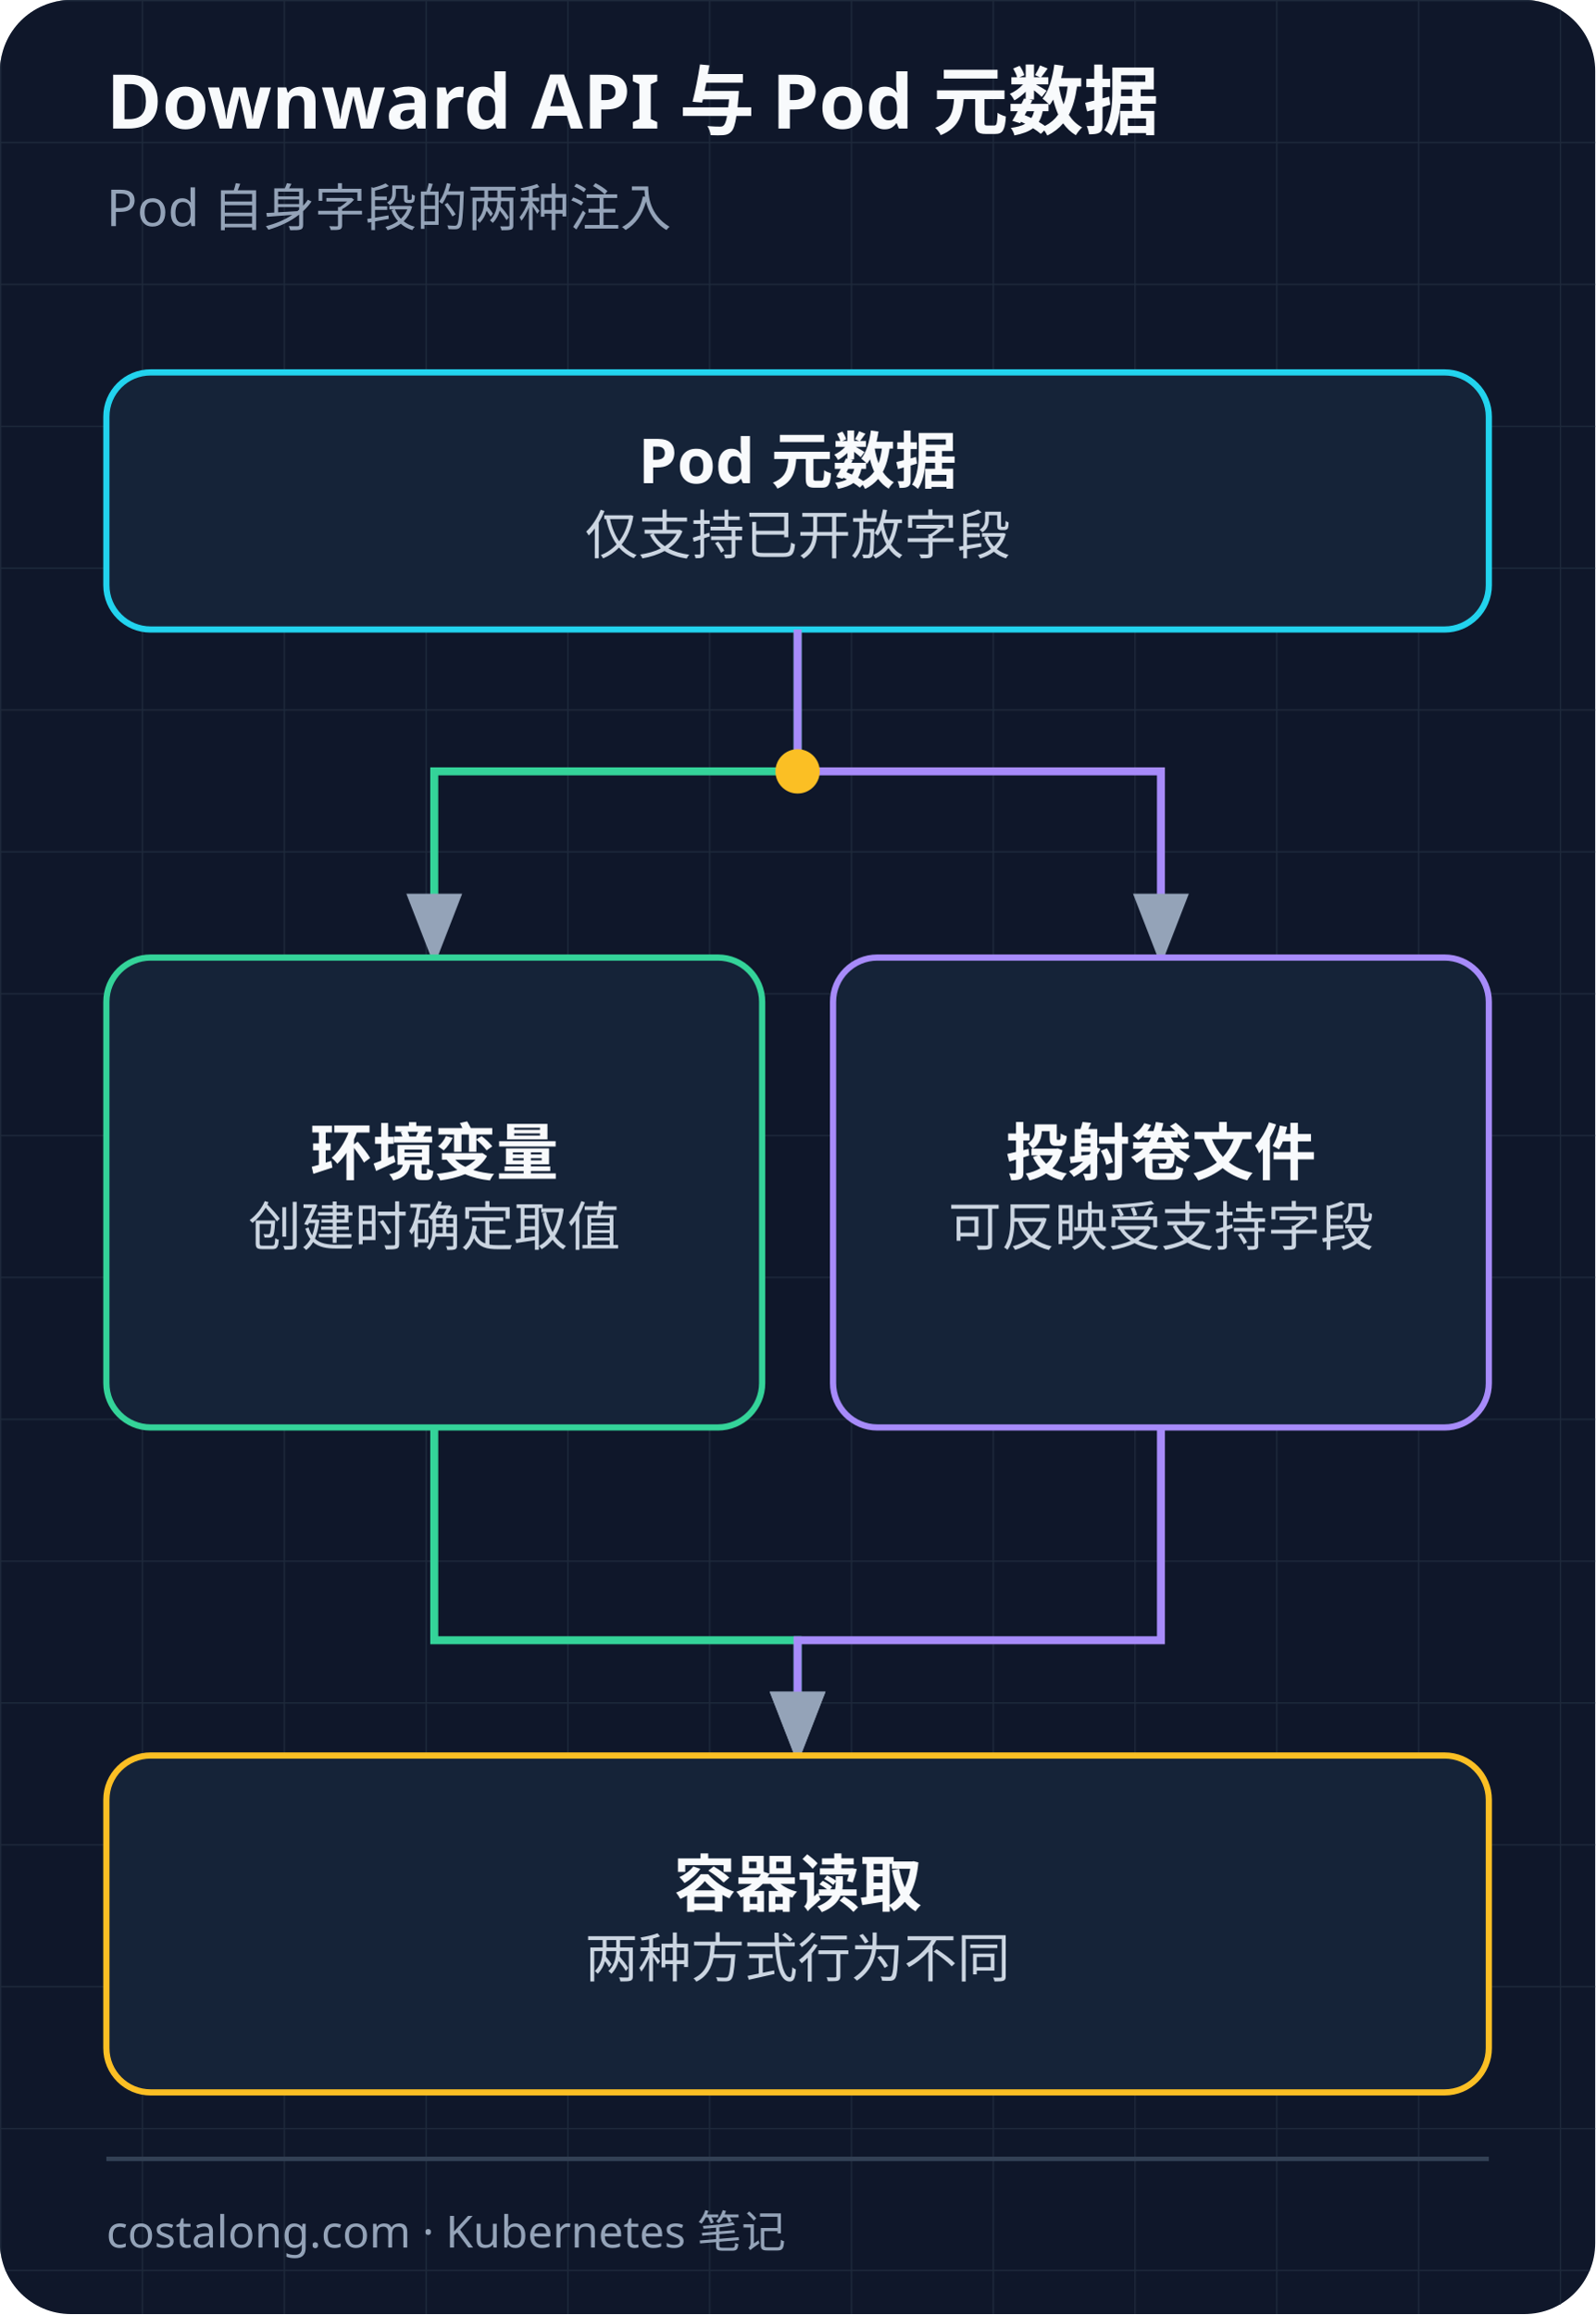
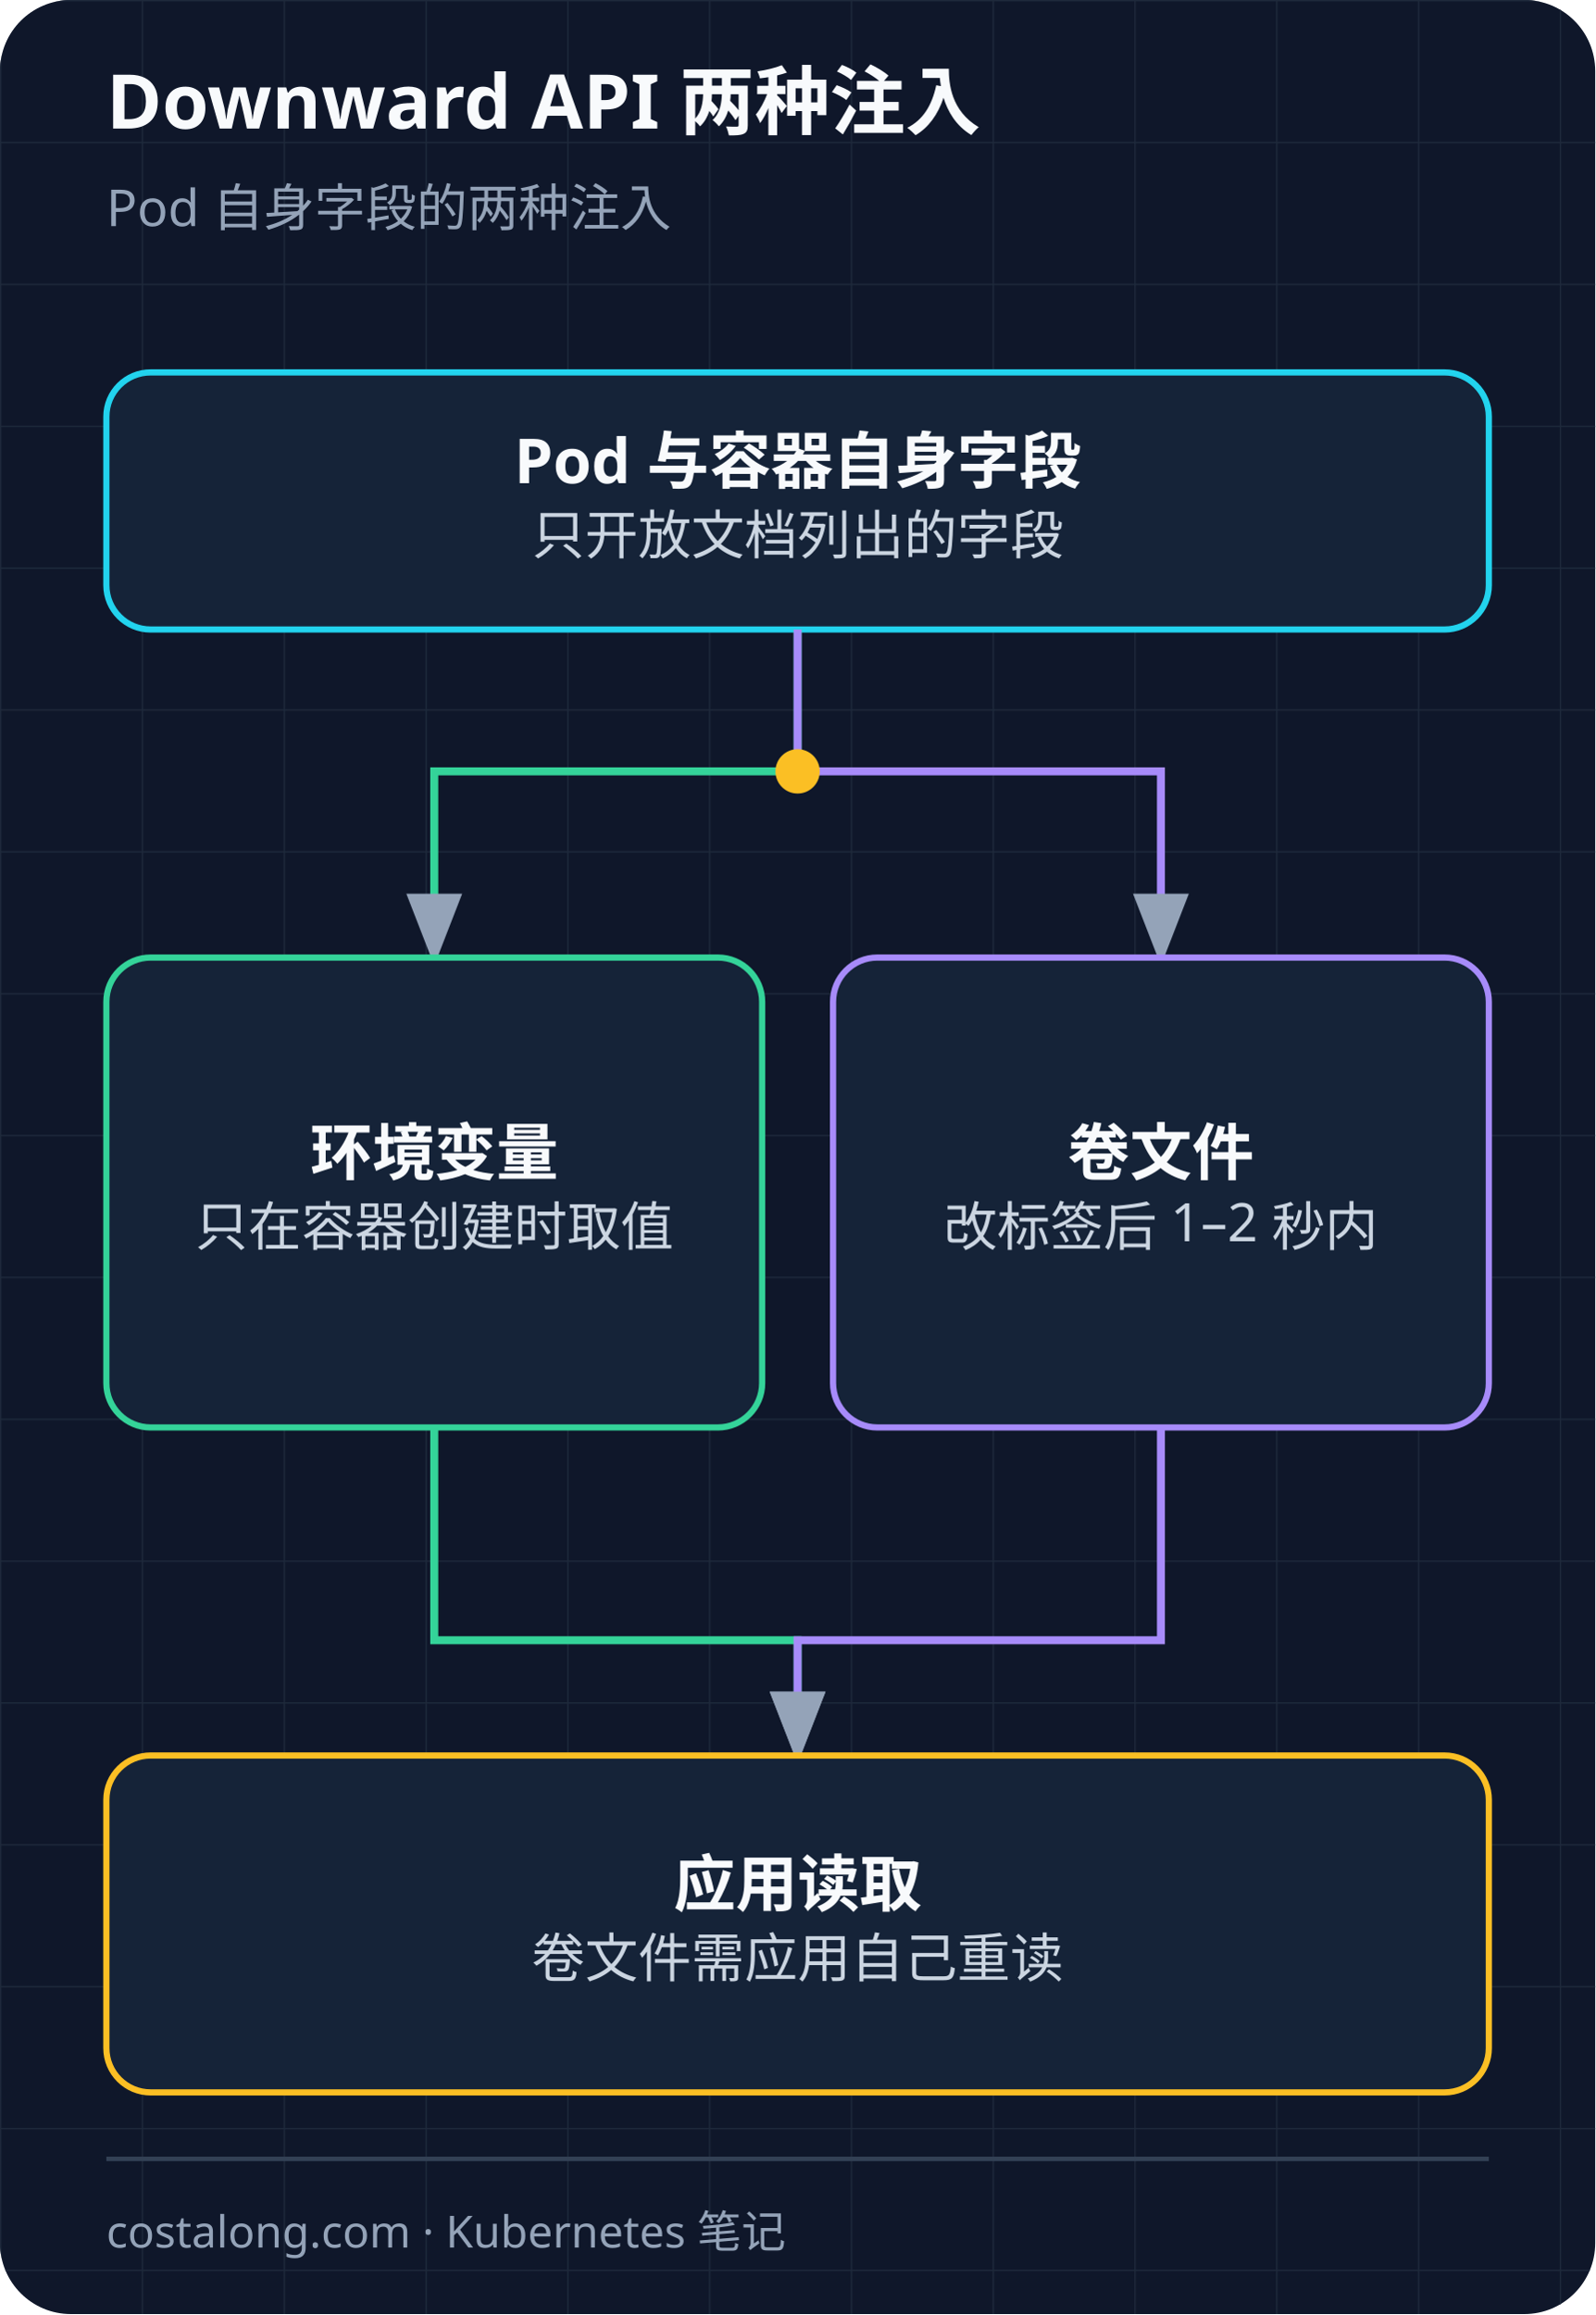
<svg xmlns="http://www.w3.org/2000/svg" viewBox="0 0 360 522" role="img" aria-labelledby="diagram-title diagram-desc">
  <defs>
    <pattern id="grid" width="32" height="32" patternUnits="userSpaceOnUse">
      <path d="M32 0 L0 0 0 32" fill="none" stroke="#1e293b" stroke-width=".6" />
    </pattern>
    <marker id="arrow" markerWidth="9" markerHeight="7" refX="8" refY="3.5" orient="auto">
      <path d="M0 0 L9 3.5 L0 7Z" fill="#94a3b8" />
    </marker>
  </defs>
  <rect width="360" height="522" rx="16" fill="#0f172a" />
  <rect width="360" height="522" rx="16" fill="url(#grid)" />
-   <text x="24" y="29" fill="#f8fafc" font-family="'PingFang SC','Noto Sans SC',sans-serif" font-size="17" font-weight="700">Downward API 与 Pod 元数据</text>
+   <text x="24" y="29" fill="#f8fafc" font-family="'PingFang SC','Noto Sans SC',sans-serif" font-size="17" font-weight="700">Downward API 两种注入</text>
  <text x="24" y="51" fill="#94a3b8" font-family="'PingFang SC','Noto Sans SC',sans-serif" font-size="11.5">Pod 自身字段的两种注入</text>
  <rect x="24" y="84" width="312" height="58" rx="10" fill="#152338" stroke="#22d3ee" stroke-width="1.4" />
-   <text x="180.0" y="109.0" text-anchor="middle" font-family="'PingFang SC','Noto Sans SC',sans-serif" font-size="14" fill="#f8fafc" font-weight="700">Pod 元数据</text>
-   <text x="180.0" y="125.0" text-anchor="middle" font-family="'PingFang SC','Noto Sans SC',sans-serif" font-size="12" fill="#cbd5e1">仅支持已开放字段</text>
+   <text x="180.0" y="109.0" text-anchor="middle" font-family="'PingFang SC','Noto Sans SC',sans-serif" font-size="14" fill="#f8fafc" font-weight="700">Pod 与容器自身字段</text>
+   <text x="180.0" y="125.0" text-anchor="middle" font-family="'PingFang SC','Noto Sans SC',sans-serif" font-size="12" fill="#cbd5e1">只开放文档列出的字段</text>
  <path d="M180 142 V174 H98 V216" fill="none" stroke="#34d399" stroke-width="1.8" marker-end="url(#arrow)" />
  <rect x="24" y="216" width="148" height="106" rx="10" fill="#152338" stroke="#34d399" stroke-width="1.4" />
  <text x="98.0" y="265.0" text-anchor="middle" font-family="'PingFang SC','Noto Sans SC',sans-serif" font-size="14" fill="#f8fafc" font-weight="700">环境变量</text>
-   <text x="98.0" y="281.0" text-anchor="middle" font-family="'PingFang SC','Noto Sans SC',sans-serif" font-size="12" fill="#cbd5e1">创建时确定取值</text>
+   <text x="98.0" y="281.0" text-anchor="middle" font-family="'PingFang SC','Noto Sans SC',sans-serif" font-size="12" fill="#cbd5e1">只在容器创建时取值</text>
  <path d="M98 322 V370 H180 V396" fill="none" stroke="#34d399" stroke-width="1.8" marker-end="url(#arrow)" />
  <path d="M180 142 V174 H262 V216" fill="none" stroke="#a78bfa" stroke-width="1.8" marker-end="url(#arrow)" />
  <rect x="188" y="216" width="148" height="106" rx="10" fill="#152338" stroke="#a78bfa" stroke-width="1.4" />
-   <text x="262.0" y="265.0" text-anchor="middle" font-family="'PingFang SC','Noto Sans SC',sans-serif" font-size="14" fill="#f8fafc" font-weight="700">投射卷文件</text>
-   <text x="262.0" y="281.0" text-anchor="middle" font-family="'PingFang SC','Noto Sans SC',sans-serif" font-size="12" fill="#cbd5e1">可反映受支持字段</text>
+   <text x="262.0" y="265.0" text-anchor="middle" font-family="'PingFang SC','Noto Sans SC',sans-serif" font-size="14" fill="#f8fafc" font-weight="700">卷文件</text>
+   <text x="262.0" y="281.0" text-anchor="middle" font-family="'PingFang SC','Noto Sans SC',sans-serif" font-size="12" fill="#cbd5e1">改标签后 1–2 秒内</text>
  <path d="M262 322 V370 H180 V396" fill="none" stroke="#a78bfa" stroke-width="1.8" marker-end="url(#arrow)" />
  <circle cx="180" cy="174" r="5" fill="#fbbf24" />
  <rect x="24" y="396" width="312" height="76" rx="10" fill="#152338" stroke="#fbbf24" stroke-width="1.4" />
-   <text x="180.0" y="430.0" text-anchor="middle" font-family="'PingFang SC','Noto Sans SC',sans-serif" font-size="14" fill="#f8fafc" font-weight="700">容器读取</text>
-   <text x="180.0" y="446.0" text-anchor="middle" font-family="'PingFang SC','Noto Sans SC',sans-serif" font-size="12" fill="#cbd5e1">两种方式行为不同</text>
+   <text x="180.0" y="430.0" text-anchor="middle" font-family="'PingFang SC','Noto Sans SC',sans-serif" font-size="14" fill="#f8fafc" font-weight="700">应用读取</text>
+   <text x="180.0" y="446.0" text-anchor="middle" font-family="'PingFang SC','Noto Sans SC',sans-serif" font-size="12" fill="#cbd5e1">卷文件需应用自己重读</text>
  <line x1="24" y1="487" x2="336" y2="487" stroke="#334155" />
  <text x="24" y="507" fill="#94a3b8" font-family="'PingFang SC','Noto Sans SC',sans-serif" font-size="10">costalong.com · Kubernetes 笔记</text>
</svg>
